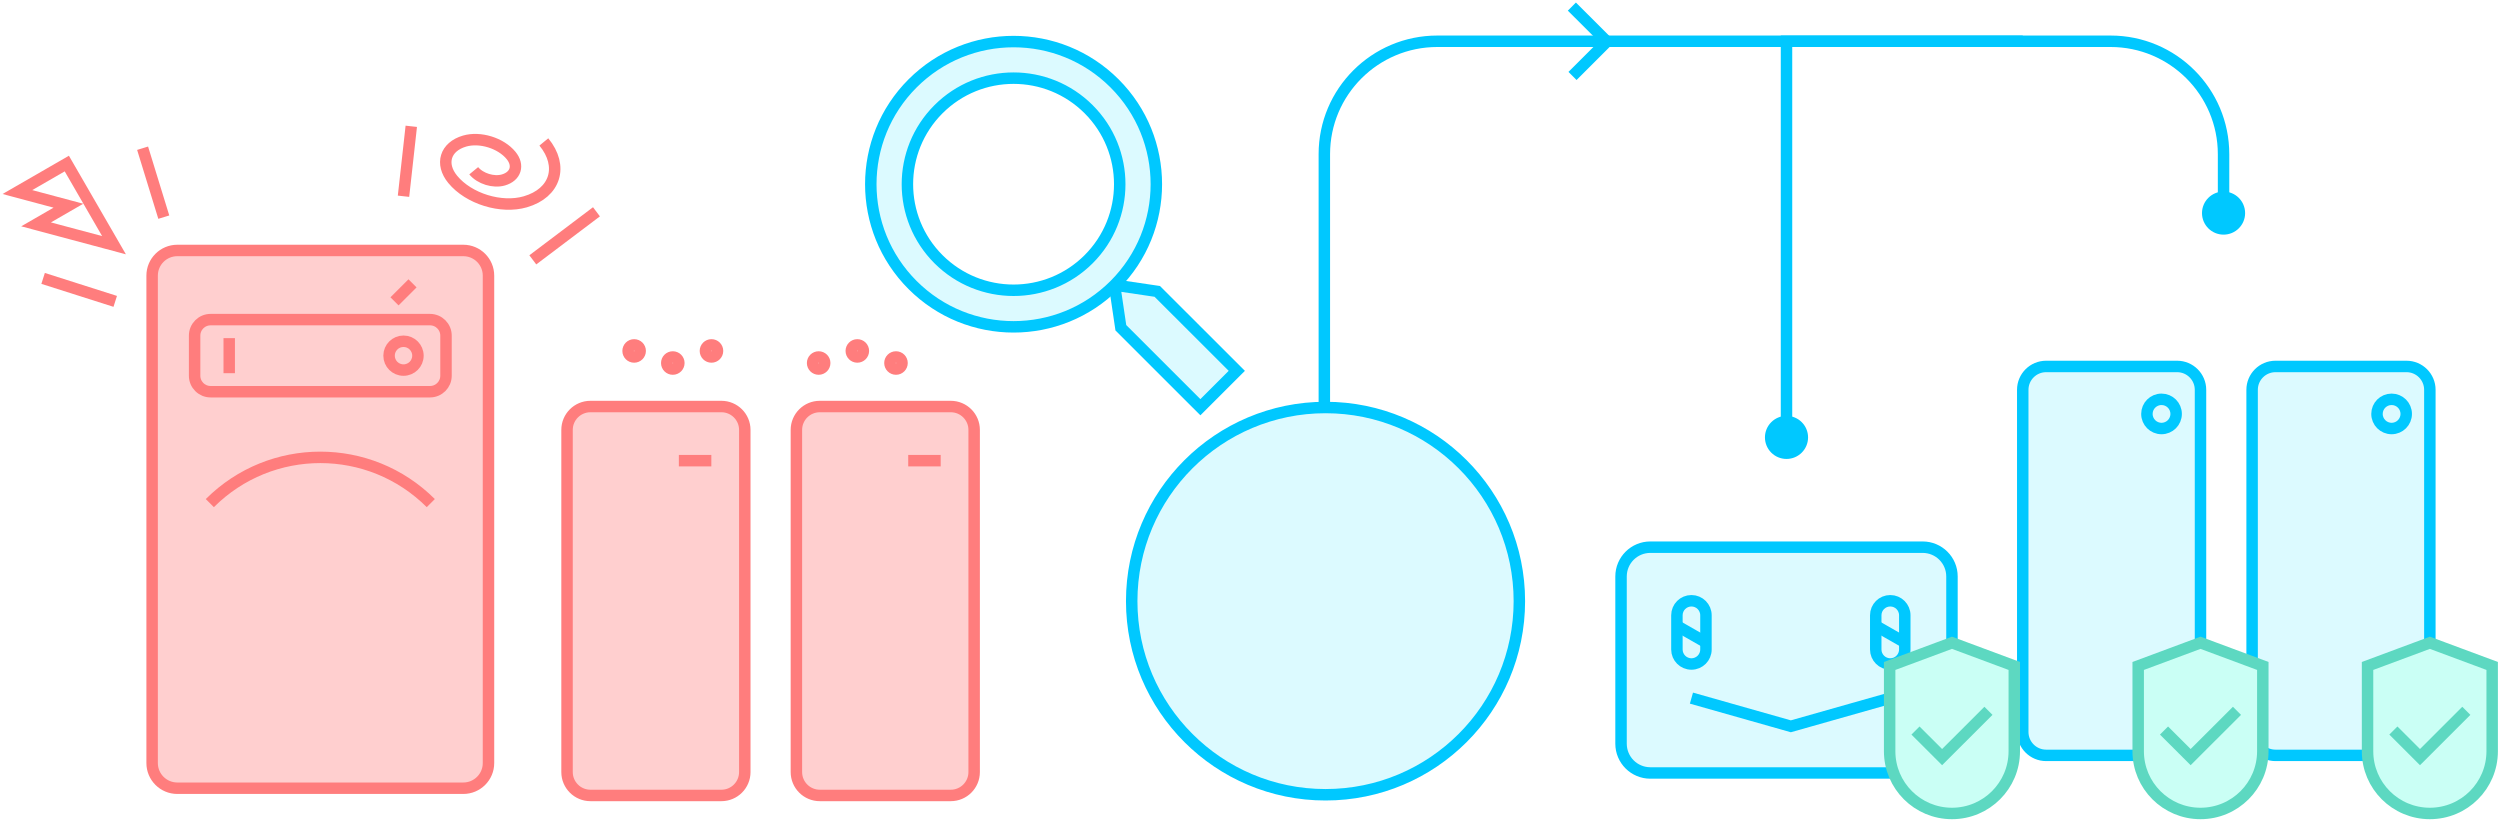
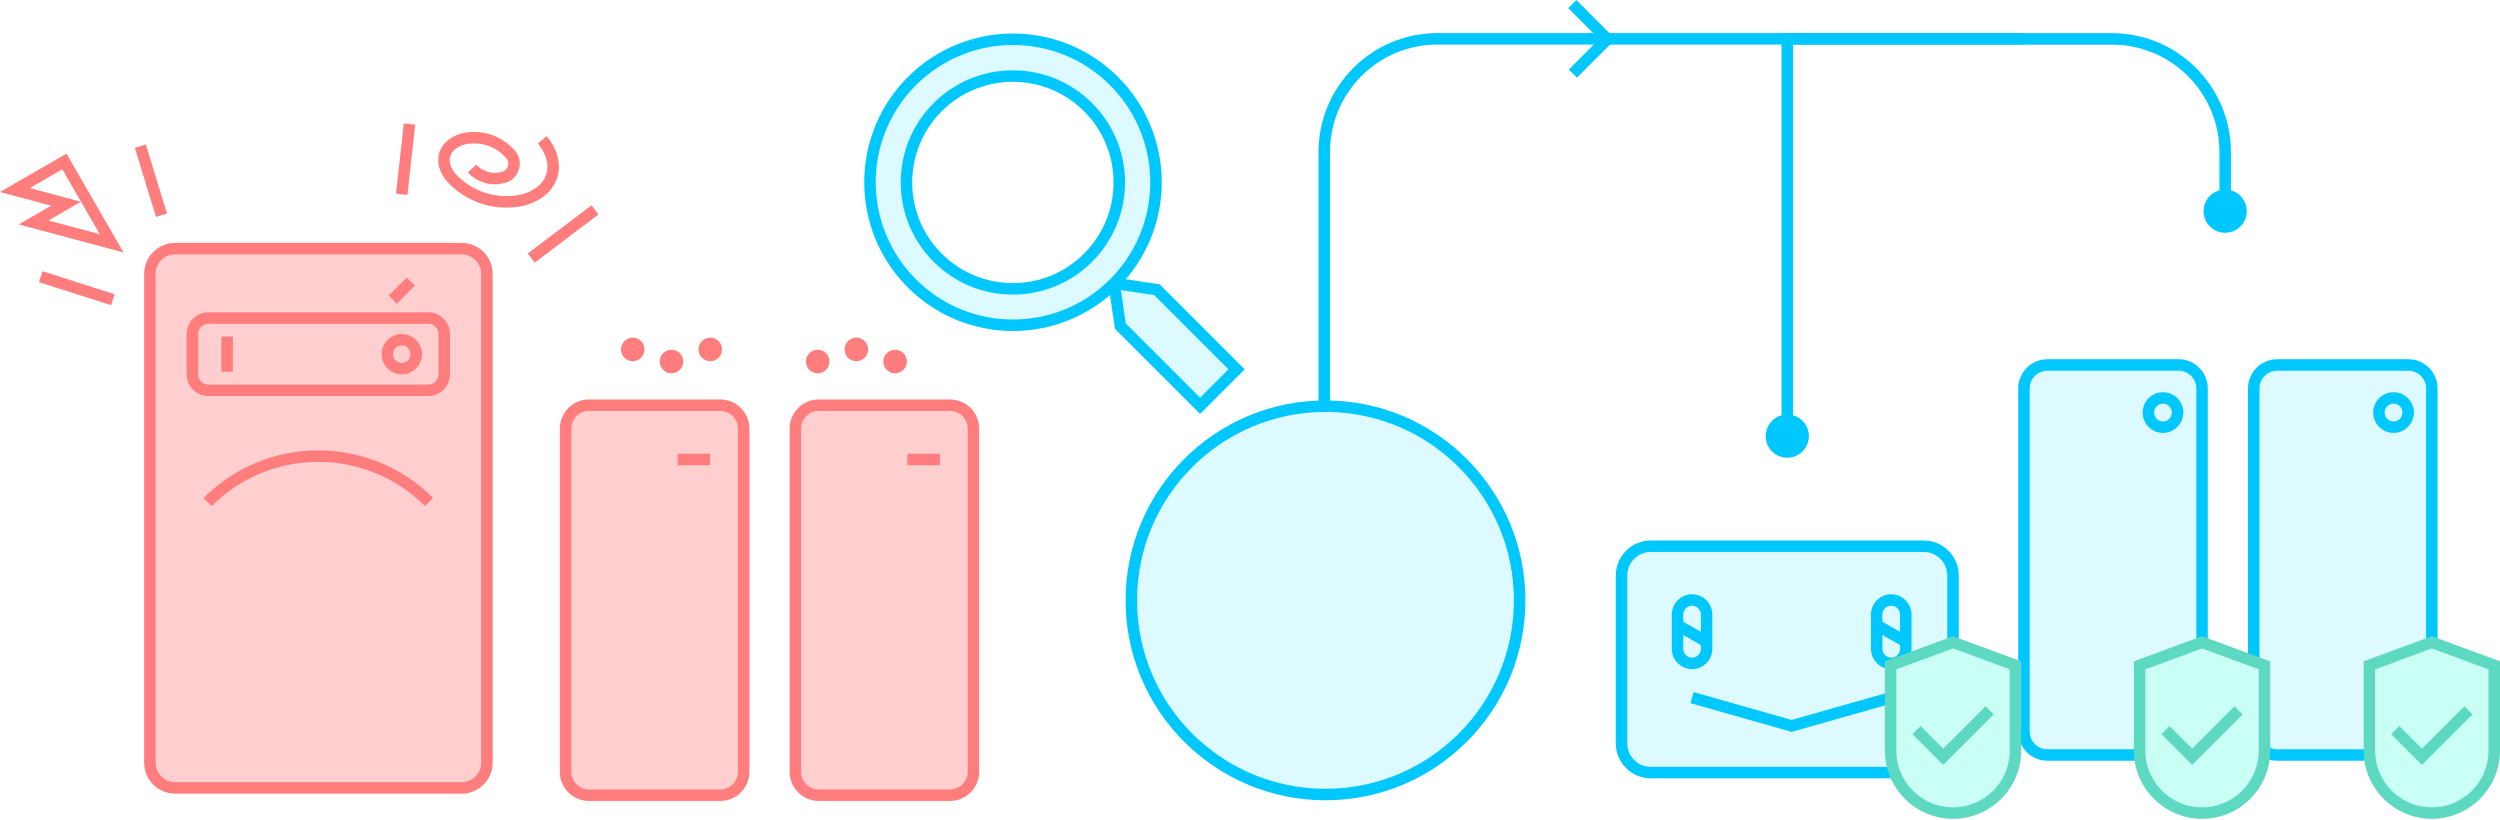
- <svg xmlns="http://www.w3.org/2000/svg" width="491" height="161" viewBox="0 0 491 161">
-   <g fill="none" fill-rule="evenodd" transform="translate(2 -1)">
-     <polygon fill="#DCFAFF" points="240.906 73.832 233.754 80.976 218.135 65.371 216.893 56.988 225.286 58.228" />
-     <polygon stroke="#00C8FF" stroke-width="2.25" points="240.906 73.832 233.754 80.976 218.135 65.371 216.893 56.988 225.286 58.228" />
-     <g transform="translate(0 1.39)">
-       <path fill="#DCFAFF" d="M211.809,21.06 C203.666,12.926 190.464,12.926 182.321,21.06 C174.179,29.195 174.179,42.383 182.321,50.519 C190.464,58.653 203.666,58.653 211.809,50.519 C219.952,42.383 219.952,29.195 211.809,21.06 M216.893,55.596 C205.942,66.536 188.188,66.536 177.237,55.596 C166.287,44.657 166.287,26.921 177.237,15.981 C188.188,5.04 205.942,5.04 216.893,15.981 C227.844,26.921 227.844,44.657 216.893,55.596" />
-       <path stroke="#00C8FF" stroke-width="2.25" d="M211.809,21.06 C203.666,12.926 190.464,12.926 182.321,21.06 C174.179,29.195 174.179,42.383 182.321,50.519 C190.464,58.653 203.666,58.653 211.809,50.519 C219.952,42.383 219.952,29.195 211.809,21.06 Z M216.893,55.596 C205.942,66.536 188.188,66.536 177.237,55.596 C166.287,44.657 166.287,26.921 177.237,15.981 C188.188,5.04 205.942,5.04 216.893,15.981 C227.844,26.921 227.844,44.657 216.893,55.596 Z" />
-       <path fill="#DCFAFF" d="M296.402,117.674 C296.402,96.671 279.358,79.644 258.334,79.644 C237.311,79.644 220.267,96.671 220.267,117.674 C220.267,138.677 237.311,155.703 258.334,155.703 C279.358,155.703 296.402,138.677 296.402,117.674" />
-       <path stroke="#00C8FF" stroke-width="2.25" d="M296.402,117.674 C296.402,96.671 279.358,79.644 258.334,79.644 C237.311,79.644 220.267,96.671 220.267,117.674 C220.267,138.677 237.311,155.703 258.334,155.703 C279.358,155.703 296.402,138.677 296.402,117.674 Z" />
-       <polyline stroke="#00C8FF" stroke-width="2.25" points="306.717 .904 313.597 7.778 306.84 14.528" />
-       <path stroke="#00C8FF" stroke-width="2.25" d="M348.87,85.727 L348.87,7.715 L400.542,7.715 L412.512,7.715 C424.769,7.715 434.706,17.642 434.706,29.887 L434.706,41.675" />
-       <path fill="#00C8FF" d="M353.104 85.516C353.104 87.853 351.207 89.746 348.869 89.746 346.531 89.746 344.635 87.853 344.635 85.516 344.635 83.181 346.531 81.288 348.869 81.288 351.207 81.288 353.104 83.181 353.104 85.516M430.472 41.463C430.472 43.8 432.368 45.693 434.706 45.693 437.044 45.693 438.94 43.8 438.94 41.463 438.94 39.127 437.044 37.234 434.706 37.234 432.368 37.234 430.472 39.127 430.472 41.463" />
-       <path stroke="#00C8FF" stroke-width="2.25" d="M395.268,7.715 L280.293,7.715 C268.036,7.715 258.1,17.642 258.1,29.885 L258.1,79.645" />
-       <path fill="#FFCFCF" d="M139.681,155.836 L113.963,155.836 C111.425,155.836 109.367,153.78 109.367,151.243 L109.367,84.043 C109.367,81.507 111.425,79.452 113.963,79.452 L139.681,79.452 C142.219,79.452 144.277,81.507 144.277,84.043 L144.277,151.243 C144.277,153.78 142.219,155.836 139.681,155.836" />
-       <path stroke="#FF7D7D" stroke-width="2.25" d="M139.681,155.836 L113.963,155.836 C111.425,155.836 109.367,153.78 109.367,151.243 L109.367,84.043 C109.367,81.507 111.425,79.452 113.963,79.452 L139.681,79.452 C142.219,79.452 144.277,81.507 144.277,84.043 L144.277,151.243 C144.277,153.78 142.219,155.836 139.681,155.836 Z" />
-       <path fill="#FFCFCF" d="M184.727,155.836 L159.009,155.836 C156.471,155.836 154.413,153.78 154.413,151.243 L154.413,84.043 C154.413,81.507 156.471,79.452 159.009,79.452 L184.727,79.452 C187.265,79.452 189.324,81.507 189.324,84.043 L189.324,151.243 C189.324,153.78 187.265,155.836 184.727,155.836" />
-       <path stroke="#FF7D7D" stroke-width="2.25" d="M184.727,155.836 L159.009,155.836 C156.471,155.836 154.413,153.78 154.413,151.243 L154.413,84.043 C154.413,81.507 156.471,79.452 159.009,79.452 L184.727,79.452 C187.265,79.452 189.324,81.507 189.324,84.043 L189.324,151.243 C189.324,153.78 187.265,155.836 184.727,155.836 Z" />
-       <path fill="#FFCFCF" d="M123.733,68.533 C123.733,67.877 123.201,67.345 122.543,67.345 C121.887,67.345 121.356,67.877 121.356,68.533 C121.356,69.188 121.887,69.721 122.543,69.721 C123.201,69.721 123.733,69.188 123.733,68.533" />
-       <path stroke="#FF7D7D" stroke-width="2.25" d="M123.733,68.533 C123.733,67.877 123.201,67.345 122.543,67.345 C121.887,67.345 121.356,67.877 121.356,68.533 C121.356,69.188 121.887,69.721 122.543,69.721 C123.201,69.721 123.733,69.188 123.733,68.533 Z" />
-       <path fill="#FFCFCF" d="M138.921,68.533 C138.921,67.877 138.389,67.345 137.732,67.345 C137.076,67.345 136.544,67.877 136.544,68.533 C136.544,69.188 137.076,69.721 137.732,69.721 C138.389,69.721 138.921,69.188 138.921,68.533" />
-       <path stroke="#FF7D7D" stroke-width="2.25" d="M138.921,68.533 C138.921,67.877 138.389,67.345 137.732,67.345 C137.076,67.345 136.544,67.877 136.544,68.533 C136.544,69.188 137.076,69.721 137.732,69.721 C138.389,69.721 138.921,69.188 138.921,68.533 Z" />
-       <path fill="#FFCFCF" d="M131.327,70.907 C131.327,70.252 130.795,69.721 130.138,69.721 C129.481,69.721 128.95,70.252 128.95,70.907 C128.95,71.563 129.481,72.095 130.138,72.095 C130.795,72.095 131.327,71.563 131.327,70.907" />
-       <path stroke="#FF7D7D" stroke-width="2.25" d="M131.327,70.907 C131.327,70.252 130.795,69.721 130.138,69.721 C129.481,69.721 128.95,70.252 128.95,70.907 C128.95,71.563 129.481,72.095 130.138,72.095 C130.795,72.095 131.327,71.563 131.327,70.907 Z" />
-       <path fill="#FFCFCF" d="M159.973,70.907 C159.973,70.252 159.441,69.721 158.783,69.721 C158.127,69.721 157.596,70.252 157.596,70.907 C157.596,71.563 158.127,72.095 158.783,72.095 C159.441,72.095 159.973,71.563 159.973,70.907" />
-       <path stroke="#FF7D7D" stroke-width="2.25" d="M159.973,70.907 C159.973,70.252 159.441,69.721 158.783,69.721 C158.127,69.721 157.596,70.252 157.596,70.907 C157.596,71.563 158.127,72.095 158.783,72.095 C159.441,72.095 159.973,71.563 159.973,70.907 Z" />
-       <path fill="#FFCFCF" d="M167.567,68.533 C167.567,67.877 167.035,67.345 166.378,67.345 C165.721,67.345 165.19,67.877 165.19,68.533 C165.19,69.188 165.721,69.721 166.378,69.721 C167.035,69.721 167.567,69.188 167.567,68.533" />
-       <path stroke="#FF7D7D" stroke-width="2.25" d="M167.567,68.533 C167.567,67.877 167.035,67.345 166.378,67.345 C165.721,67.345 165.19,67.877 165.19,68.533 C165.19,69.188 165.721,69.721 166.378,69.721 C167.035,69.721 167.567,69.188 167.567,68.533 Z" />
-       <path fill="#FFCFCF" d="M175.16,70.907 C175.16,70.252 174.629,69.721 173.971,69.721 C173.315,69.721 172.783,70.252 172.783,70.907 C172.783,71.563 173.315,72.095 173.971,72.095 C174.629,72.095 175.16,71.563 175.16,70.907" />
-       <path stroke="#FF7D7D" stroke-width="2.25" d="M175.16 70.907C175.16 70.252 174.629 69.721 173.971 69.721 173.315 69.721 172.783 70.252 172.783 70.907 172.783 71.563 173.315 72.095 173.971 72.095 174.629 72.095 175.16 71.563 175.16 70.907zM176.373 90.088L182.754 90.088M131.327 90.088L137.708 90.088" />
-       <path fill="#FFCFCF" d="M88.993,48.801 L32.825,48.801 C30.092,48.801 27.877,51.015 27.877,53.744 L27.877,149.475 C27.877,152.207 30.092,154.418 32.825,154.418 L88.993,154.418 C91.725,154.418 93.94,152.207 93.94,149.475 L93.94,53.744 C93.94,51.015 91.725,48.801 88.993,48.801" />
-       <path stroke="#FF7D7D" stroke-width="2.25" d="M88.993,48.801 L32.825,48.801 C30.092,48.801 27.877,51.015 27.877,53.744 L27.877,149.475 C27.877,152.207 30.092,154.418 32.825,154.418 L88.993,154.418 C91.725,154.418 93.94,152.207 93.94,149.475 L93.94,53.744 C93.94,51.015 91.725,48.801 88.993,48.801 Z" />
-       <path stroke="#FF7D7D" stroke-width="2.25" d="M82.453 62.382L39.364 62.382C37.628 62.382 36.223 63.788 36.223 65.52L36.223 73.407C36.223 75.139 37.628 76.543 39.364 76.543L82.453 76.543C84.189 76.543 85.595 75.139 85.595 73.407L85.595 65.52C85.595 63.788 84.189 62.382 82.453 62.382zM43.019 66.021L43.019 72.906M39.211 98.421C51.204 86.441 70.614 86.441 82.607 98.421M79.018 55.257L75.478 58.795" />
-       <path stroke="#FF7D7D" stroke-width="2.25" d="M80.083,69.463 C80.083,67.899 78.813,66.631 77.248,66.631 C75.682,66.631 74.413,67.899 74.413,69.463 C74.413,71.028 75.682,72.295 77.248,72.295 C78.813,72.295 80.083,71.028 80.083,69.463 Z" />
-       <polygon stroke="#FF7D7D" stroke-width="2.25" points="20.393 47.769 5.084 43.674 11.436 40.009 1.416 37.329 11.121 31.731" />
-       <path stroke="#FF7D7D" stroke-width="2.25" d="M104.812 27.486C108.729 32.253 107.101 37.517 101.175 39.243 96.433 40.625 90.048 38.652 86.915 34.841 84.407 31.79 85.449 28.422 89.242 27.317 92.277 26.433 96.362 27.695 98.368 30.135 99.974 32.085 99.307 34.242 96.879 34.95 94.937 35.516 92.322 34.707 91.038 33.146M77.248 38.153L78.776 24.415M30.169 42.257L26.006 28.722M20.631 58.799L6.467 54.29M102.643 50.644L115.145 41.206" />
-       <path fill="#DCFAFF" d="M425.582,147.965 L399.864,147.965 C397.325,147.965 395.268,145.909 395.268,143.372 L395.268,76.172 C395.268,73.636 397.325,71.581 399.864,71.581 L425.582,71.581 C428.12,71.581 430.178,73.636 430.178,76.172 L430.178,143.372 C430.178,145.909 428.12,147.965 425.582,147.965" />
-       <path stroke="#00C8FF" stroke-width="2.25" d="M425.582,147.965 L399.864,147.965 C397.325,147.965 395.268,145.909 395.268,143.372 L395.268,76.172 C395.268,73.636 397.325,71.581 399.864,71.581 L425.582,71.581 C428.12,71.581 430.178,73.636 430.178,76.172 L430.178,143.372 C430.178,145.909 428.12,147.965 425.582,147.965 Z" />
-       <path fill="#DCFAFF" d="M470.628,147.965 L444.91,147.965 C442.371,147.965 440.314,145.909 440.314,143.372 L440.314,76.172 C440.314,73.636 442.371,71.581 444.91,71.581 L470.628,71.581 C473.166,71.581 475.224,73.636 475.224,76.172 L475.224,143.372 C475.224,145.909 473.166,147.965 470.628,147.965" />
-       <path stroke="#00C8FF" stroke-width="2.25" d="M470.628,147.965 L444.91,147.965 C442.371,147.965 440.314,145.909 440.314,143.372 L440.314,76.172 C440.314,73.636 442.371,71.581 444.91,71.581 L470.628,71.581 C473.166,71.581 475.224,73.636 475.224,76.172 L475.224,143.372 C475.224,145.909 473.166,147.965 470.628,147.965 Z" />
-       <path fill="#DCFAFF" d="M375.611,107.076 L322.128,107.076 C318.949,107.076 316.373,109.65 316.373,112.825 L316.373,145.672 C316.373,148.849 318.949,151.422 322.128,151.422 L375.611,151.422 C378.79,151.422 381.367,148.849 381.367,145.672 L381.367,112.825 C381.367,109.65 378.79,107.076 375.611,107.076" />
-       <path stroke="#00C8FF" stroke-width="2.25" d="M375.611,107.076 L322.128,107.076 C318.949,107.076 316.373,109.65 316.373,112.825 L316.373,145.672 C316.373,148.849 318.949,151.422 322.128,151.422 L375.611,151.422 C378.79,151.422 381.367,148.849 381.367,145.672 L381.367,112.825 C381.367,109.65 378.79,107.076 375.611,107.076 Z" />
-       <path fill="#DCFAFF" d="M330.198,117.599 C328.623,117.599 327.345,118.876 327.345,120.448 L327.345,127.168 C327.345,128.743 328.623,130.018 330.198,130.018 C331.773,130.018 333.049,128.743 333.049,127.168 L333.049,120.448 C333.049,118.876 331.773,117.599 330.198,117.599" />
-       <path stroke="#00C8FF" stroke-width="2.25" d="M330.198,117.599 C328.623,117.599 327.345,118.876 327.345,120.448 L327.345,127.168 C327.345,128.743 328.623,130.018 330.198,130.018 C331.773,130.018 333.049,128.743 333.049,127.168 L333.049,120.448 C333.049,118.876 331.773,117.599 330.198,117.599 Z" />
-       <path fill="#DCFAFF" d="M369.249,117.599 C367.674,117.599 366.396,118.876 366.396,120.448 L366.396,127.168 C366.396,128.743 367.674,130.018 369.249,130.018 C370.824,130.018 372.1,128.743 372.1,127.168 L372.1,120.448 C372.1,118.876 370.824,117.599 369.249,117.599" />
-       <path stroke="#00C8FF" stroke-width="2.25" d="M369.249,117.599 C367.674,117.599 366.396,118.876 366.396,120.448 L366.396,127.168 C366.396,128.743 367.674,130.018 369.249,130.018 C370.824,130.018 372.1,128.743 372.1,127.168 L372.1,120.448 C372.1,118.876 370.824,117.599 369.249,117.599 Z" />
-       <g transform="translate(328.837 136.5)">
-         <polyline fill="#DCFAFF" points="1.361 .221 20.885 5.756 40.411 .221" />
-         <polyline stroke="#00C8FF" stroke-width="2.25" points="1.361 .221 20.885 5.756 40.411 .221" />
-       </g>
-       <g transform="translate(327.335 121.5)">
-         <path fill="#DCFAFF" d="M0.01,1.024 L5.714,4.281" />
-         <path stroke="#00C8FF" stroke-width="2.25" d="M0.01,1.024 L5.714,4.281" />
-       </g>
-       <g transform="translate(366.375 121.5)">
-         <path fill="#DCFAFF" d="M0.021,1.024 L5.725,4.281" />
-         <path stroke="#00C8FF" stroke-width="2.25" d="M0.021,1.024 L5.725,4.281" />
-       </g>
-       <path fill="#DCFAFF" d="M425.394,80.903 C425.394,79.319 424.109,78.035 422.523,78.035 C420.938,78.035 419.653,79.319 419.653,80.903 C419.653,82.487 420.938,83.771 422.523,83.771 C424.109,83.771 425.394,82.487 425.394,80.903" />
-       <path stroke="#00C8FF" stroke-width="2.25" d="M425.394,80.903 C425.394,79.319 424.109,78.035 422.523,78.035 C420.938,78.035 419.653,79.319 419.653,80.903 C419.653,82.487 420.938,83.771 422.523,83.771 C424.109,83.771 425.394,82.487 425.394,80.903 Z" />
-       <path fill="#DCFAFF" d="M470.583,80.903 C470.583,79.319 469.297,78.035 467.712,78.035 C466.126,78.035 464.841,79.319 464.841,80.903 C464.841,82.487 466.126,83.771 467.712,83.771 C469.297,83.771 470.583,82.487 470.583,80.903" />
-       <path stroke="#00C8FF" stroke-width="2.25" d="M470.583,80.903 C470.583,79.319 469.297,78.035 467.712,78.035 C466.126,78.035 464.841,79.319 464.841,80.903 C464.841,82.487 466.126,83.771 467.712,83.771 C469.297,83.771 470.583,82.487 470.583,80.903 Z" />
-       <path fill="#CAFFF5" d="M393.605,130.403 L381.367,125.851 L369.128,130.403 L369.128,147.149 C369.128,153.901 374.607,159.374 381.367,159.374 C388.126,159.374 393.605,153.901 393.605,147.149 L393.605,130.403 Z" />
-       <path stroke="#5DD8C1" stroke-width="2.25" d="M393.605,130.403 L381.367,125.851 L369.128,130.403 L369.128,147.149 C369.128,153.901 374.607,159.374 381.367,159.374 C388.126,159.374 393.605,153.901 393.605,147.149 L393.605,130.403 Z" />
-       <g transform="translate(373.883 138)">
-         <polyline fill="#CAFFF5" points=".319 5.086 5.546 10.308 14.648 1.215" />
-         <polyline stroke="#5DD8C1" stroke-width="2.25" points=".319 5.086 5.546 10.308 14.648 1.215" />
-       </g>
-       <path fill="#CAFFF5" d="M487.463,130.403 L475.225,125.851 L462.986,130.403 L462.986,147.149 C462.986,153.901 468.465,159.374 475.225,159.374 C481.983,159.374 487.463,153.901 487.463,147.149 L487.463,130.403 Z" />
-       <path stroke="#5DD8C1" stroke-width="2.25" d="M487.463,130.403 L475.225,125.851 L462.986,130.403 L462.986,147.149 C462.986,153.901 468.465,159.374 475.225,159.374 C481.983,159.374 487.463,153.901 487.463,147.149 L487.463,130.403 Z" />
-       <g transform="translate(466.978 138)">
-         <polyline fill="#CAFFF5" points="1.081 5.086 6.308 10.308 15.41 1.215" />
-         <polyline stroke="#5DD8C1" stroke-width="2.25" points="1.081 5.086 6.308 10.308 15.41 1.215" />
-       </g>
-       <path fill="#CAFFF5" d="M442.416,130.403 L430.179,125.851 L417.94,130.403 L417.94,147.149 C417.94,153.901 423.419,159.374 430.179,159.374 C436.937,159.374 442.416,153.901 442.416,147.149 L442.416,130.403 Z" />
-       <path stroke="#5DD8C1" stroke-width="2.25" d="M442.416,130.403 L430.179,125.851 L417.94,130.403 L417.94,147.149 C417.94,153.901 423.419,159.374 430.179,159.374 C436.937,159.374 442.416,153.901 442.416,147.149 L442.416,130.403 Z" />
-       <g transform="translate(421.932 138)">
-         <polyline fill="#CAFFF5" points="1.081 5.086 6.308 10.308 15.41 1.215" />
-         <polyline stroke="#5DD8C1" stroke-width="2.25" points="1.081 5.086 6.308 10.308 15.41 1.215" />
-       </g>
+ <svg xmlns="http://www.w3.org/2000/svg" viewBox="0 0 326.39 106.93">
+   <defs>
+     <style>.cls-1{fill:#dcfaff;}.cls-1,.cls-2{stroke:#00c8ff;}.cls-1,.cls-2,.cls-4,.cls-5,.cls-6{stroke-miterlimit:10;stroke-width:1.5px;}.cls-2,.cls-5{fill:none;}.cls-3{fill:#00c8ff;}.cls-4{fill:#ffcfcf;}.cls-4,.cls-5{stroke:#ff7d7d;}.cls-6{fill:#cafff5;stroke:#5dd8c1;}</style>
+   </defs>
+   <g id="Layer_2" data-name="Layer 2">
+     <g id="Layer_1-2" data-name="Layer 1">
+       <polygon class="cls-1" points="161.44 48.22 156.68 52.98 146.27 42.58 145.45 36.99 151.04 37.82 161.44 48.22" />
+       <path class="cls-1" d="M145.45,37a18.67,18.67,0,1,1,0-26.41A18.66,18.66,0,0,1,145.45,37Zm-3.39-23a13.89,13.89,0,1,0,0,19.64A13.88,13.88,0,0,0,142.06,14Z" />
+       <circle class="cls-1" cx="173.05" cy="78.38" r="25.35" />
+       <polyline class="cls-2" points="205.27 0.53 209.85 5.11 205.35 9.61" />
+       <path class="cls-2" d="M233.34,57.08v-52h42.39a14.78,14.78,0,0,1,14.78,14.78v7.86" />
+       <circle class="cls-3" cx="233.34" cy="56.94" r="2.82" />
+       <circle class="cls-3" cx="290.51" cy="27.57" r="2.82" />
+       <path class="cls-2" d="M264.24,5.07H187.67a14.78,14.78,0,0,0-14.78,14.78V53" />
+       <rect class="cls-4" x="73.84" y="52.9" width="23.25" height="50.92" rx="3.06" />
+       <rect class="cls-4" x="103.84" y="52.9" width="23.25" height="50.92" rx="3.06" />
+       <circle class="cls-4" cx="82.61" cy="45.62" r="0.79" />
+       <circle class="cls-4" cx="92.73" cy="45.62" r="0.79" />
+       <circle class="cls-4" cx="87.67" cy="47.2" r="0.79" />
+       <circle class="cls-4" cx="106.75" cy="47.2" r="0.79" />
+       <circle class="cls-4" cx="111.8" cy="45.62" r="0.79" />
+       <circle class="cls-4" cx="116.86" cy="47.2" r="0.79" />
+       <line class="cls-5" x1="118.46" y1="59.99" x2="122.71" y2="59.99" />
+       <line class="cls-5" x1="88.46" y1="59.99" x2="92.71" y2="59.99" />
+       <rect class="cls-4" x="19.57" y="32.46" width="44" height="70.41" rx="3.3" />
+       <rect class="cls-5" x="25.12" y="41.52" width="32.88" height="9.44" rx="2.09" />
+       <line class="cls-5" x1="29.65" y1="43.94" x2="29.65" y2="48.53" />
+       <path class="cls-5" d="M27.11,65.54a20.42,20.42,0,0,1,28.9,0" />
+       <line class="cls-5" x1="53.63" y1="36.77" x2="51.27" y2="39.12" />
+       <circle class="cls-5" cx="52.45" cy="46.24" r="1.89" />
+       <polygon class="cls-5" points="14.58 31.77 4.39 29.04 8.62 26.6 1.94 24.81 8.41 21.08 14.58 31.77" />
+       <path class="cls-5" d="M70.8,18.25c2.61,3.18,1.53,6.69-2.42,7.84a9.76,9.76,0,0,1-9.5-2.94c-1.67-2-1-4.27,1.55-5A6.24,6.24,0,0,1,66.51,20a1.86,1.86,0,0,1-1,3.21A4,4,0,0,1,61.63,22" />
+       <line class="cls-5" x1="52.45" y1="25.36" x2="53.46" y2="16.2" />
+       <line class="cls-5" x1="21.09" y1="28.1" x2="18.32" y2="19.08" />
+       <line class="cls-5" x1="14.74" y1="39.13" x2="5.31" y2="36.12" />
+       <line class="cls-5" x1="69.36" y1="33.69" x2="77.68" y2="27.4" />
+       <rect class="cls-1" x="264.24" y="47.65" width="23.25" height="50.92" rx="3.06" />
+       <rect class="cls-1" x="294.24" y="47.65" width="23.25" height="50.92" rx="3.06" />
+       <rect class="cls-1" x="211.7" y="71.31" width="43.28" height="29.56" rx="3.83" />
+       <rect class="cls-1" x="219.01" y="78.33" width="3.8" height="8.28" rx="1.9" />
+       <rect class="cls-1" x="245.01" y="78.33" width="3.8" height="8.28" rx="1.9" />
+       <polyline class="cls-1" points="220.91 91.08 233.91 94.77 246.91 91.08" />
+       <line class="cls-1" x1="219.01" y1="81.61" x2="222.81" y2="83.78" />
+       <line class="cls-1" x1="245.01" y1="81.61" x2="248.81" y2="83.78" />
+       <circle class="cls-1" cx="282.39" cy="53.86" r="1.91" />
+       <circle class="cls-1" cx="312.49" cy="53.86" r="1.91" />
+       <path class="cls-6" d="M263.13,86.86l-8.15-3-8.15,3V98a8.15,8.15,0,0,0,8.15,8.15h0A8.15,8.15,0,0,0,263.13,98Z" />
+       <polyline class="cls-6" points="250.21 95.32 253.69 98.8 259.76 92.74" />
+       <path class="cls-6" d="M325.64,86.86l-8.15-3-8.15,3V98a8.15,8.15,0,0,0,8.15,8.15h0A8.15,8.15,0,0,0,325.64,98Z" />
+       <polyline class="cls-6" points="312.72 95.32 316.2 98.8 322.26 92.74" />
+       <path class="cls-6" d="M295.64,86.86l-8.15-3-8.15,3V98a8.15,8.15,0,0,0,8.15,8.15h0A8.15,8.15,0,0,0,295.64,98Z" />
+       <polyline class="cls-6" points="282.72 95.32 286.2 98.8 292.26 92.74" />
    </g>
  </g>
</svg>
